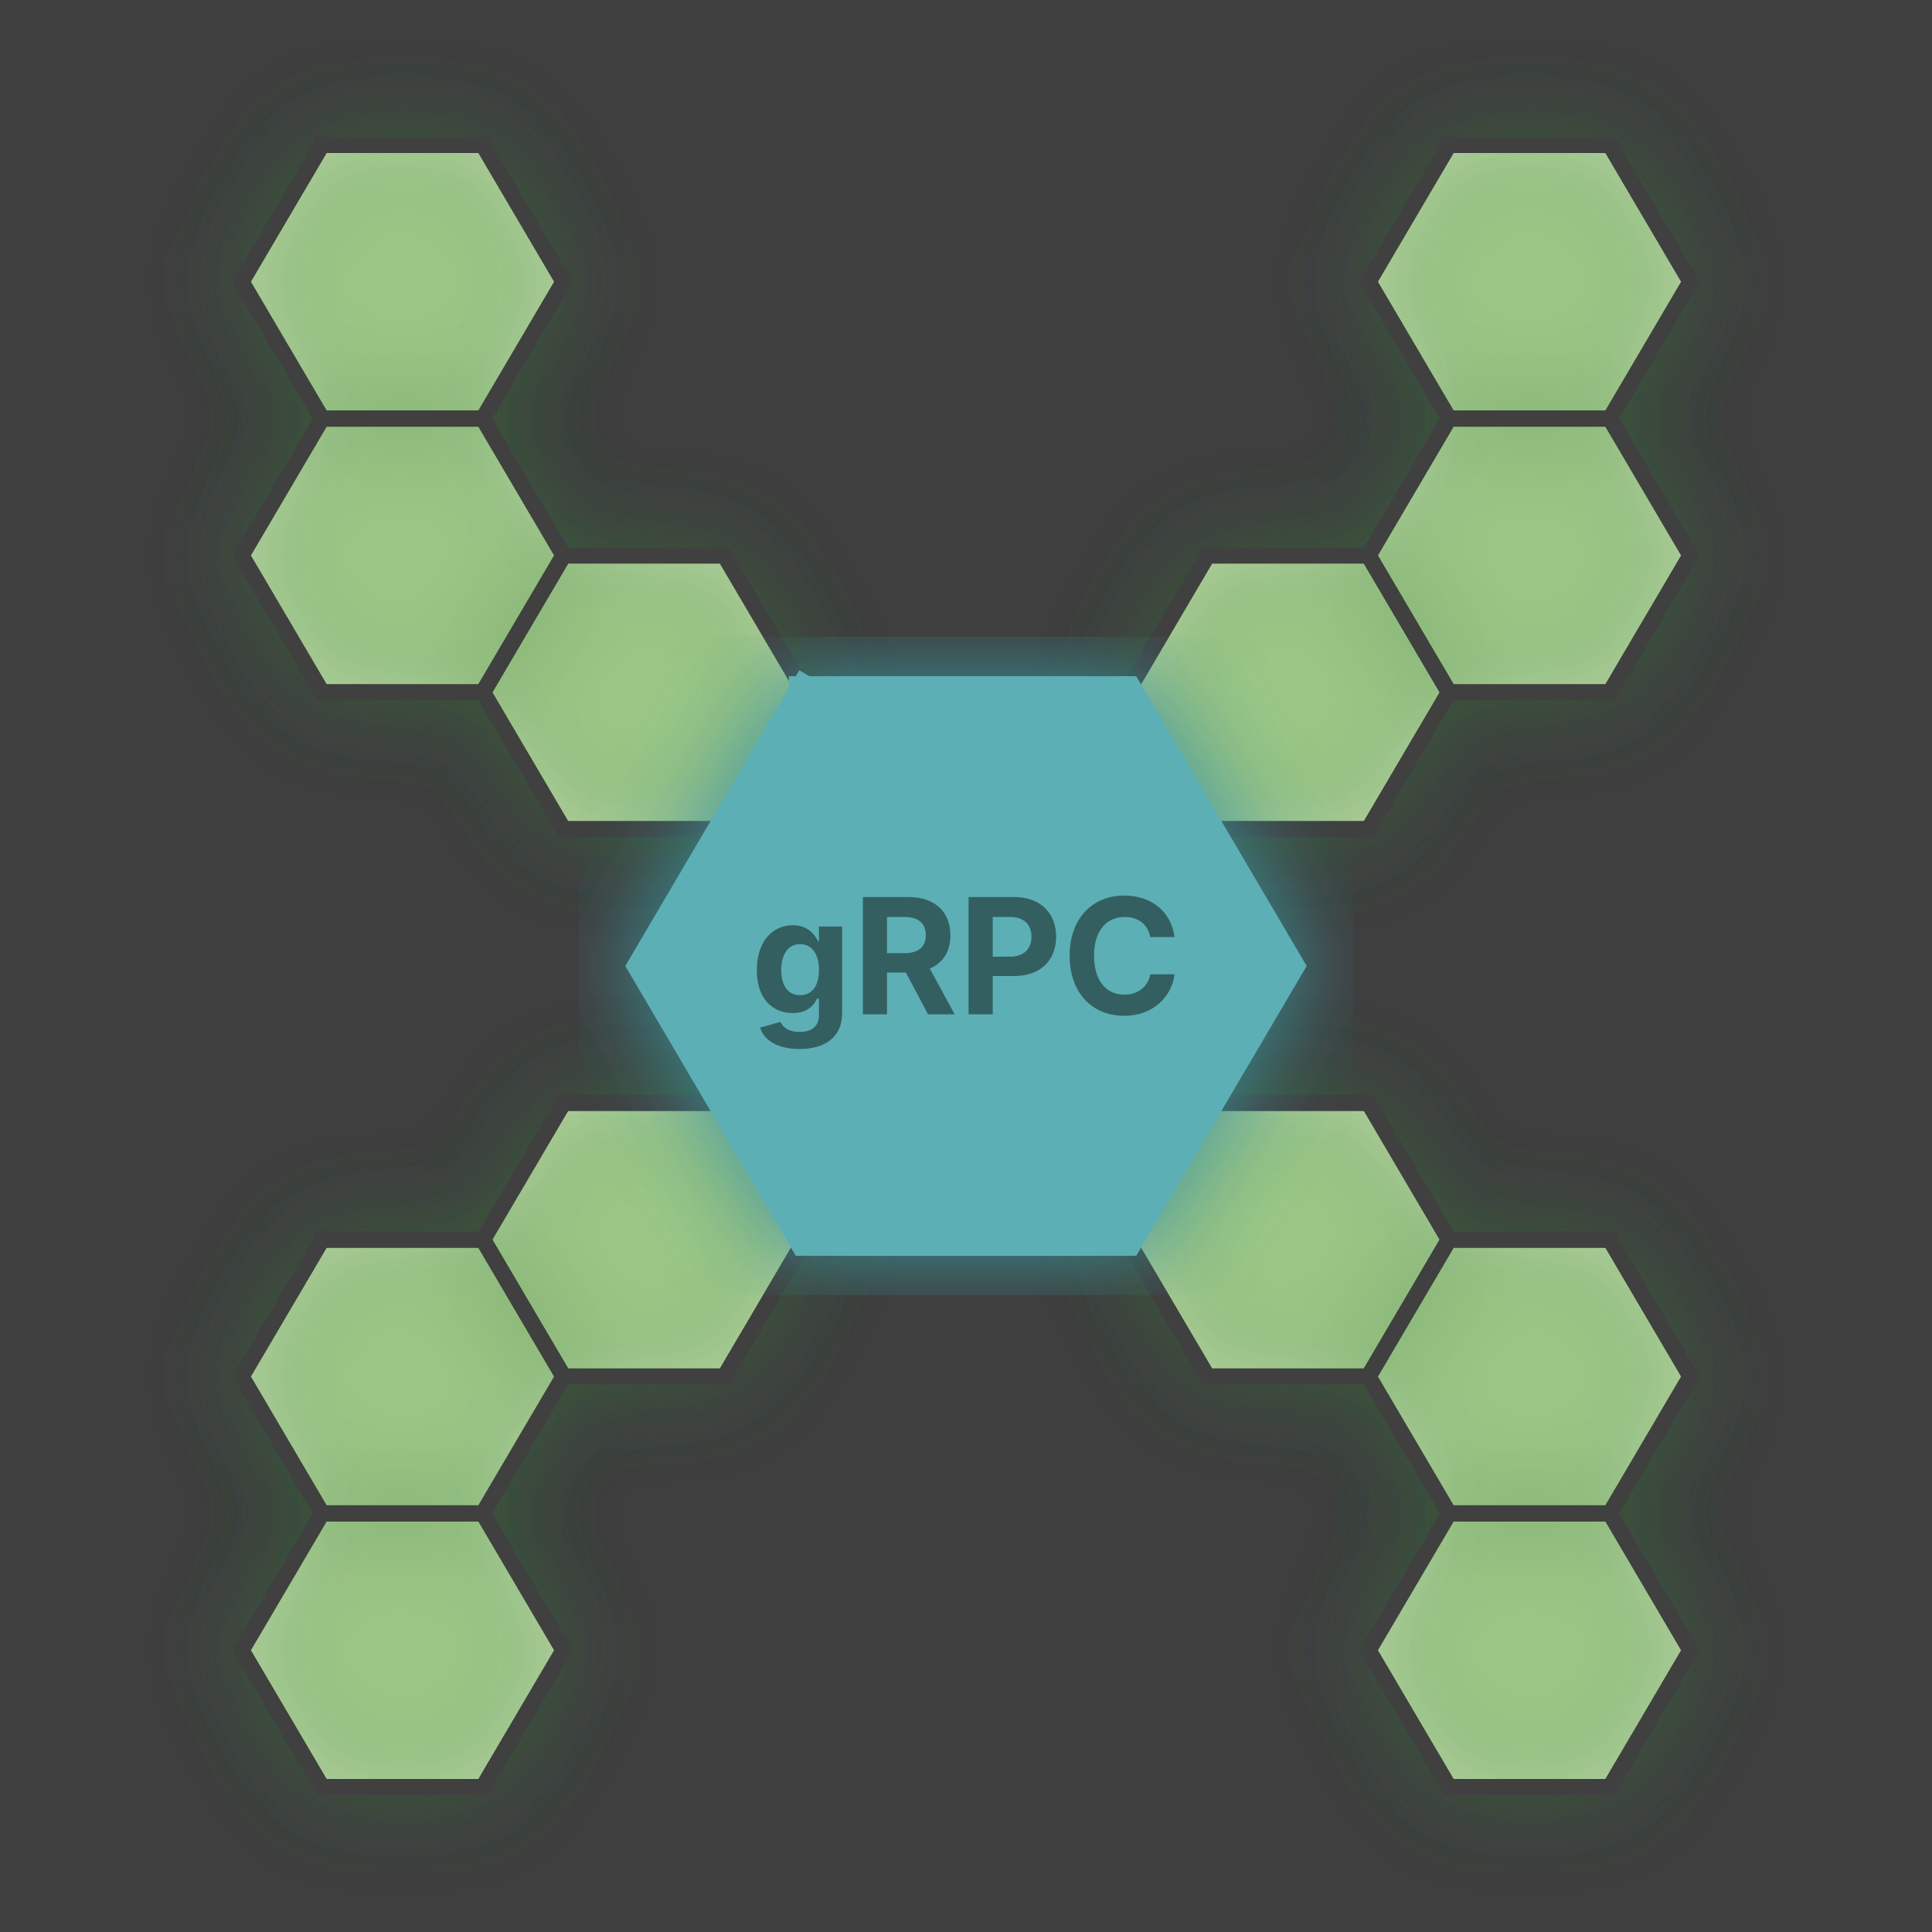
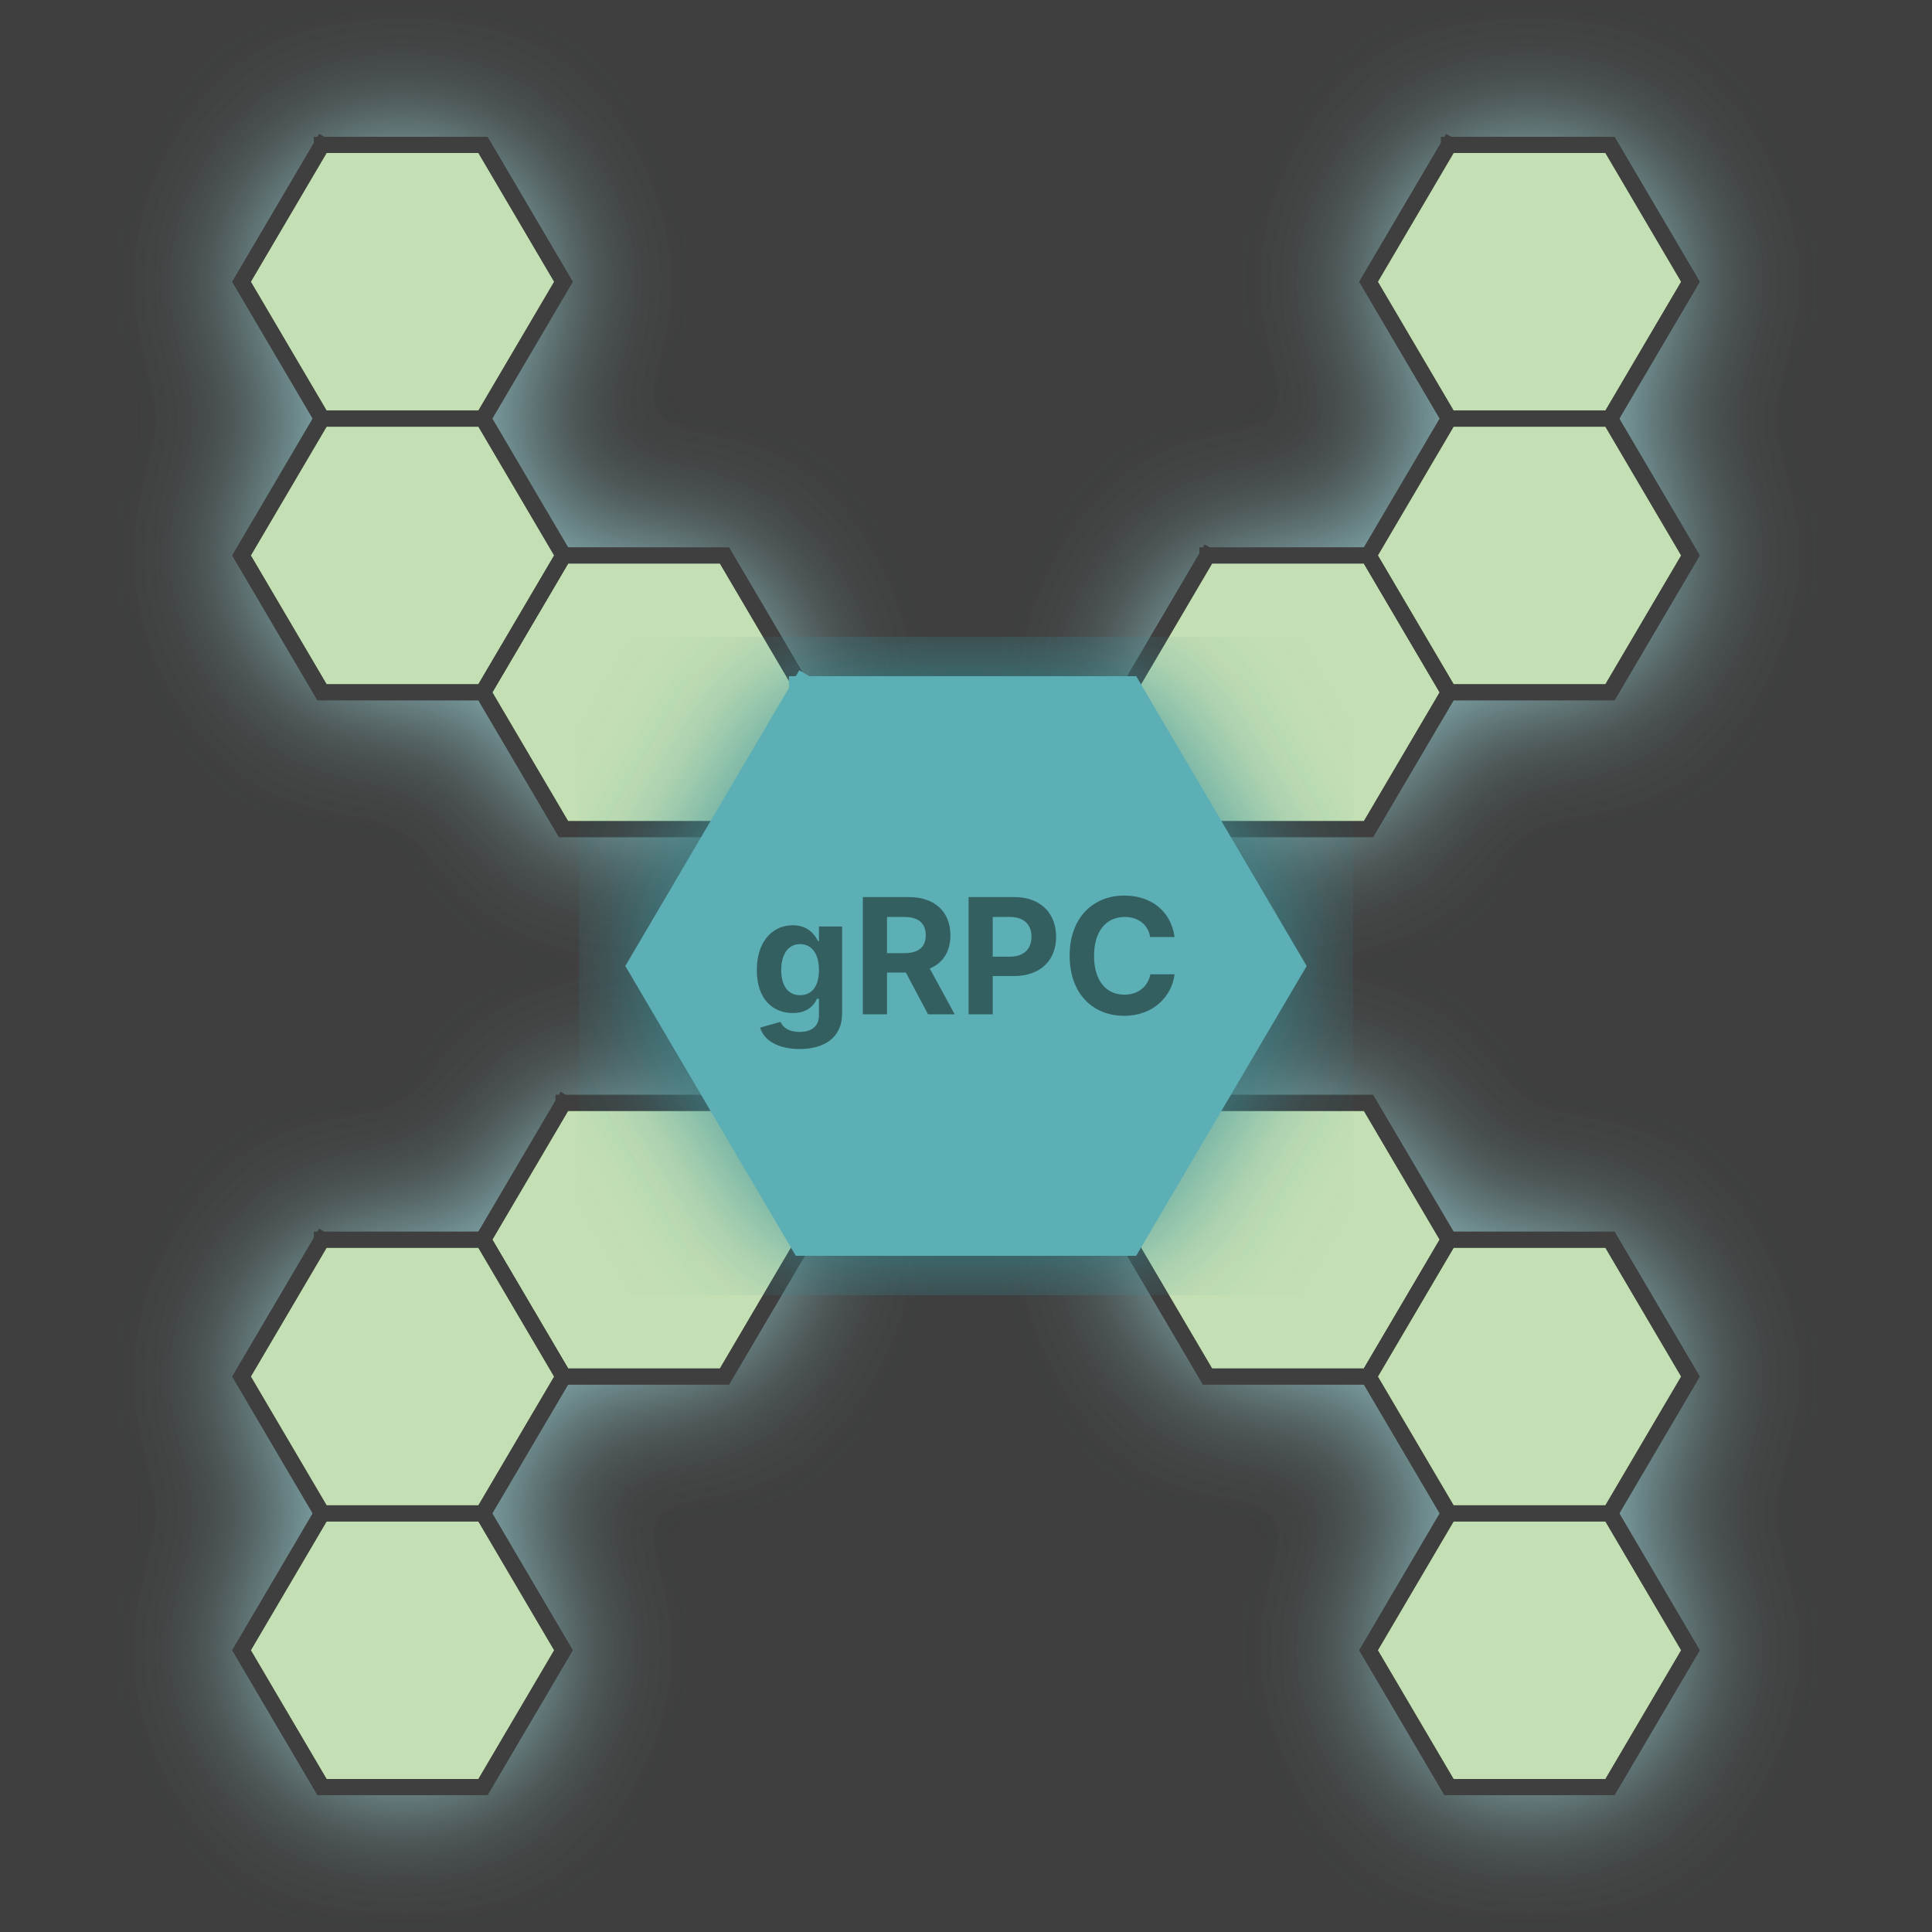
<svg xmlns="http://www.w3.org/2000/svg" width="120" height="120">
  <g id="group-back">
    <rect id="back-global" x="0" y="0" width="120" height="120" fill="#3f3f3f" stroke="none" />
  </g>
-   <g id="group-hive" fill="#fefefe" stroke="#3f3f3f" stroke-width="1" stroke-linecap="square" stroke-miterlimit="100">
+   <g id="group-hive" stroke-linecap="square" stroke-miterlimit="100" stroke="#3f3f3f" stroke-width="1" fill="#fefefe" filter="url(#filter-light)">
    <path id="hive-tr-1" d="M60,60 m15,-25.5 l10,0 l5,8.5 l-5,8.5 l-10,0 l-5,-8.5 l5,-8.5" />
    <path id="hive-tr-2" d="M60,60 m30,-34 l10,0 l5,8.5 l-5,8.5 l-10,0 l-5,-8.5 l5,-8.5" />
    <path id="hive-tr-3" d="M60,60 m30,-51 l10,0 l5,8.5 l-5,8.5 l-10,0 l-5,-8.5 l5,-8.5" />
    <path id="hive-tl-1" d="M60,60 m-25,-25.5 l10,0 l5,8.5 l-5,8.5 l-10,0 l-5,-8.5 l5,-8.5" />
    <path id="hive-tl-2" d="M60,60 m-40,-34 l10,0 l5,8.5 l-5,8.5 l-10,0 l-5,-8.5 l5,-8.5" />
    <path id="hive-tl-3" d="M60,60 m-40,-51 l10,0 l5,8.5 l-5,8.5 l-10,0 l-5,-8.5 l5,-8.5" />
    <path id="hive-br-1" d="M60,60 m15,8.5 l10,0 l5,8.5 l-5,8.5 l-10,0 l-5,-8.5 l5,-8.5" />
    <path id="hive-br-2" d="M60,60 m30,17 l10,0 l5,8.5 l-5,8.5 l-10,0 l-5,-8.5 l5,-8.5" />
    <path id="hive-br-3" d="M60,60 m30,34 l10,0 l5,8.5 l-5,8.5 l-10,0 l-5,-8.5 l5,-8.5" />
    <path id="hive-bl-1" d="M60,60 m-25,8.5 l10,0 l5,8.5 l-5,8.5 l-10,0 l-5,-8.5 l5,-8.5" />
    <path id="hive-bl-2" d="M60,60 m-40,17 l10,0 l5,8.5 l-5,8.5 l-10,0 l-5,-8.5 l5,-8.5" />
    <path id="hive-bl-3" d="M60,60 m-40,34 l10,0 l5,8.5 l-5,8.5 l-10,0 l-5,-8.5 l5,-8.5" />
  </g>
-   <g id="group-color" fill="#fefefe" stroke="#3f3f3f" stroke-width="1" stroke-linecap="square" stroke-miterlimit="100" filter="url(#filter-light)">
-     <path id="color-tr-1" d="M60,60 m15,-25.5 l10,0 l5,8.5 l-5,8.5 l-10,0 l-5,-8.5 l5,-8.5" fill="#6aad3d" fill-opacity="0.382" />
-     <path id="color-tr-2" d="M60,60 m30,-34 l10,0 l5,8.5 l-5,8.5 l-10,0 l-5,-8.5 l5,-8.5" fill="#6aad3d" fill-opacity="0.382" />
-     <path id="color-tr-3" d="M60,60 m30,-51 l10,0 l5,8.5 l-5,8.5 l-10,0 l-5,-8.5 l5,-8.5" fill="#6aad3d" fill-opacity="0.382" />
-     <path id="color-tl-1" d="M60,60 m-25,-25.5 l10,0 l5,8.5 l-5,8.5 l-10,0 l-5,-8.5 l5,-8.5" fill="#6aad3d" fill-opacity="0.382" />
-     <path id="color-tl-2" d="M60,60 m-40,-34 l10,0 l5,8.5 l-5,8.5 l-10,0 l-5,-8.5 l5,-8.5" fill="#6aad3d" fill-opacity="0.382" />
-     <path id="color-tl-3" d="M60,60 m-40,-51 l10,0 l5,8.5 l-5,8.5 l-10,0 l-5,-8.5 l5,-8.5" fill="#6aad3d" fill-opacity="0.382" />
-     <path id="color-br-1" d="M60,60 m15,8.5 l10,0 l5,8.5 l-5,8.5 l-10,0 l-5,-8.5 l5,-8.5" fill="#6aad3d" fill-opacity="0.382" />
-     <path id="color-br-2" d="M60,60 m30,17 l10,0 l5,8.5 l-5,8.5 l-10,0 l-5,-8.5 l5,-8.5" fill="#6aad3d" fill-opacity="0.382" />
-     <path id="color-br-3" d="M60,60 m30,34 l10,0 l5,8.5 l-5,8.5 l-10,0 l-5,-8.5 l5,-8.5" fill="#6aad3d" fill-opacity="0.382" />
-     <path id="color-bl-1" d="M60,60 m-25,8.5 l10,0 l5,8.5 l-5,8.5 l-10,0 l-5,-8.5 l5,-8.5" fill="#6aad3d" fill-opacity="0.382" />
-     <path id="color-bl-2" d="M60,60 m-40,17 l10,0 l5,8.5 l-5,8.5 l-10,0 l-5,-8.5 l5,-8.5" fill="#6aad3d" fill-opacity="0.382" />
-     <path id="color-bl-3" d="M60,60 m-40,34 l10,0 l5,8.5 l-5,8.5 l-10,0 l-5,-8.5 l5,-8.5" fill="#6aad3d" fill-opacity="0.382" />
+   <g id="group-color" stroke-linecap="square" stroke-miterlimit="100" stroke="#3f3f3f" stroke-width="1" fill="#6aad3d" fill-opacity="0.382">
+     <path id="color-tr-1" d="M60,60 m15,-25.5 l10,0 l5,8.5 l-5,8.5 l-10,0 l-5,-8.5 l5,-8.5" />
+     <path id="color-tr-2" d="M60,60 m30,-34 l10,0 l5,8.5 l-5,8.5 l-10,0 l-5,-8.5 l5,-8.5" />
+     <path id="color-tr-3" d="M60,60 m30,-51 l10,0 l5,8.5 l-5,8.5 l-10,0 l-5,-8.5 l5,-8.5" />
+     <path id="color-tl-1" d="M60,60 m-25,-25.5 l10,0 l5,8.5 l-5,8.5 l-10,0 l-5,-8.5 l5,-8.5" />
+     <path id="color-tl-2" d="M60,60 m-40,-34 l10,0 l5,8.5 l-5,8.5 l-10,0 l-5,-8.5 l5,-8.5" />
+     <path id="color-tl-3" d="M60,60 m-40,-51 l10,0 l5,8.5 l-5,8.5 l-10,0 l-5,-8.5 l5,-8.5" />
+     <path id="color-br-1" d="M60,60 m15,8.5 l10,0 l5,8.5 l-5,8.5 l-10,0 l-5,-8.5 l5,-8.5" />
+     <path id="color-br-2" d="M60,60 m30,17 l10,0 l5,8.5 l-5,8.5 l-10,0 l-5,-8.5 l5,-8.5" />
+     <path id="color-br-3" d="M60,60 m30,34 l10,0 l5,8.5 l-5,8.5 l-10,0 l-5,-8.5 l5,-8.5" />
+     <path id="color-bl-1" d="M60,60 m-25,8.5 l10,0 l5,8.5 l-5,8.5 l-10,0 l-5,-8.5 l5,-8.5" />
+     <path id="color-bl-2" d="M60,60 m-40,17 l10,0 l5,8.5 l-5,8.5 l-10,0 l-5,-8.5 l5,-8.5" />
+     <path id="color-bl-3" d="M60,60 m-40,34 l10,0 l5,8.5 l-5,8.5 l-10,0 l-5,-8.5 l5,-8.5" />
  </g>
  <g id="group-title">
-     <path id="title-back" d="M60,60 m-10,-17 l20,0 l10,17 l-10,17 l-20,0 l-10,-17 l10,-17" stroke-width="2" stroke-linecap="square" stroke-miterlimit="100" fill="#5cafb5" stroke="#5cafb5" filter="url(#filter-light)" />
+     <path id="title-back" d="M60,60 m-10,-17 l20,0 l10,17 l-10,17 l-20,0 l-10,-17 l10,-17" stroke-linecap="square" stroke-miterlimit="100" stroke="#5cafb5" stroke-width="2" fill="#5cafb5" filter="url(#filter-light)" />
    <text id="title-grpc" x="60" y="63" text-anchor="middle" font-family="Inter,Arial,sans-serif" font-size="10" font-weight="bold" fill="#345f60">
      gRPC
    </text>
  </g>
  <defs>
    <filter id="filter-light">
      <feColorMatrix result="colorOut" in="SourceGraphic" values="0.361 0 0 0 0                              0 0.686 0 0 0                              0 0 0.71 0 0                              0 0 0 1 0" />
-       <feGaussianBlur result="blurOut" in="colorOut" stdDeviation="3" />
+       <feGaussianBlur result="blurOut" in="colorOut" stdDeviation="4" />
      <feBlend in="SourceGraphic" in2="blurOut" mode="normal" />
    </filter>
  </defs>
</svg>
